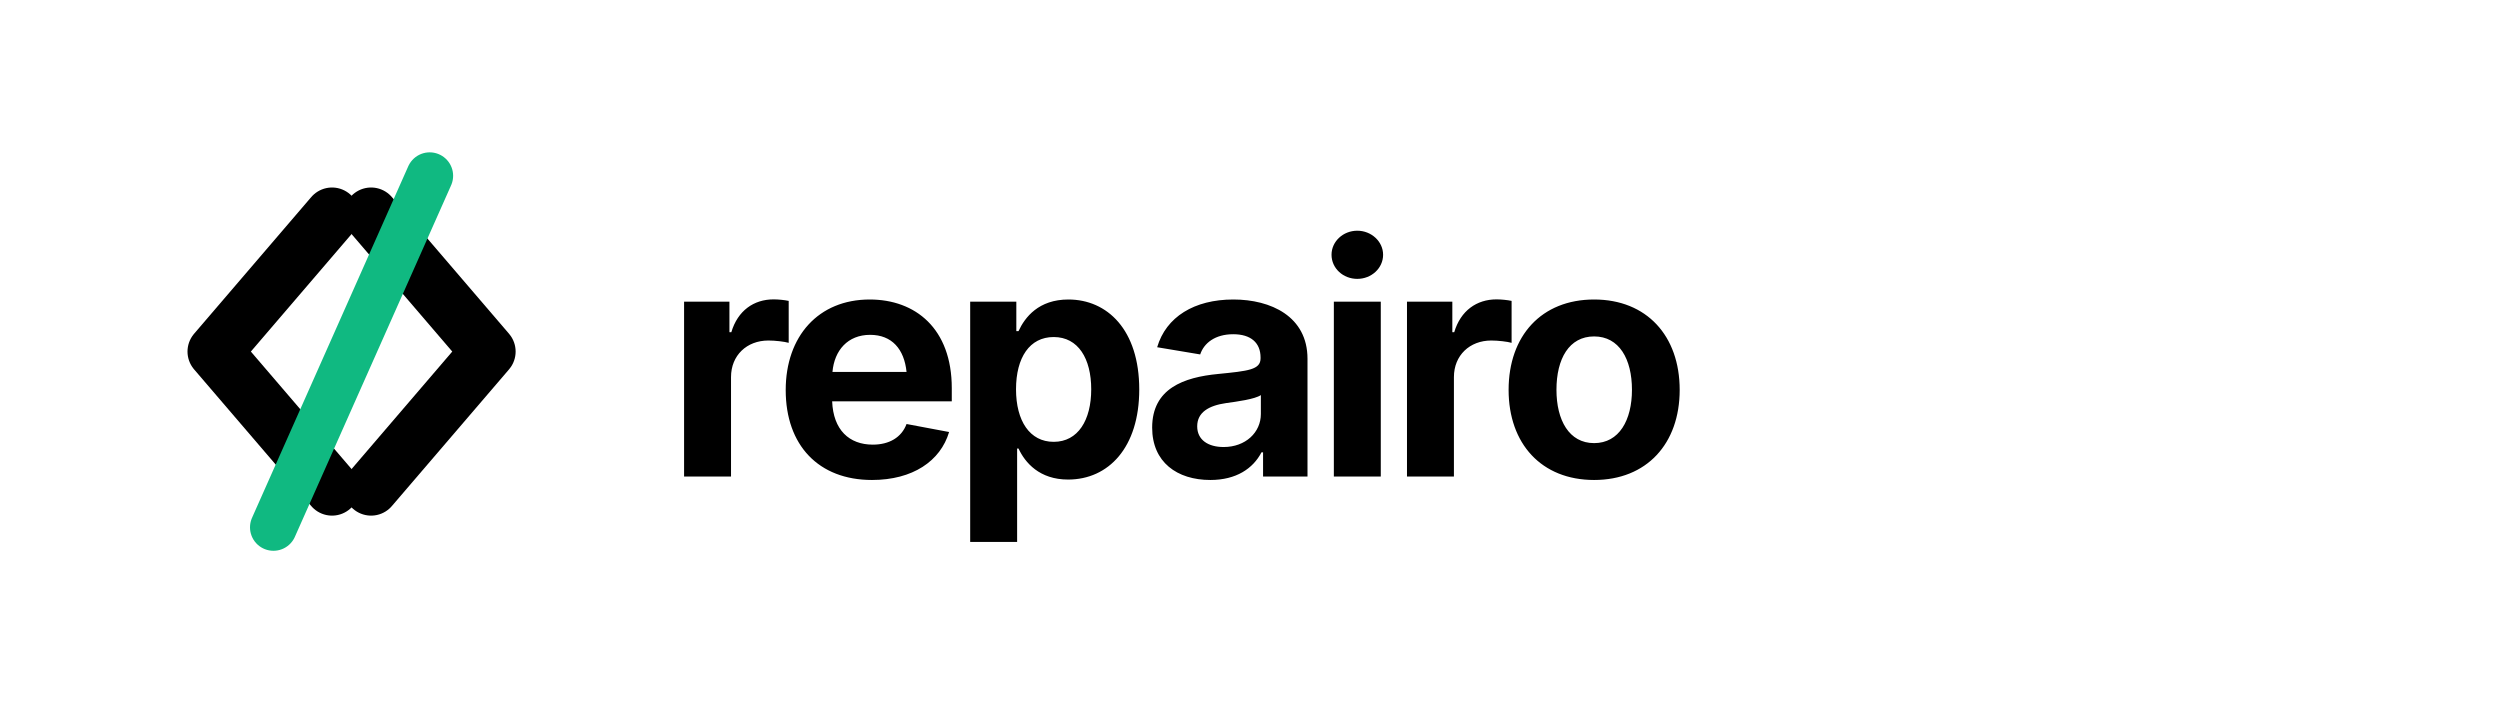
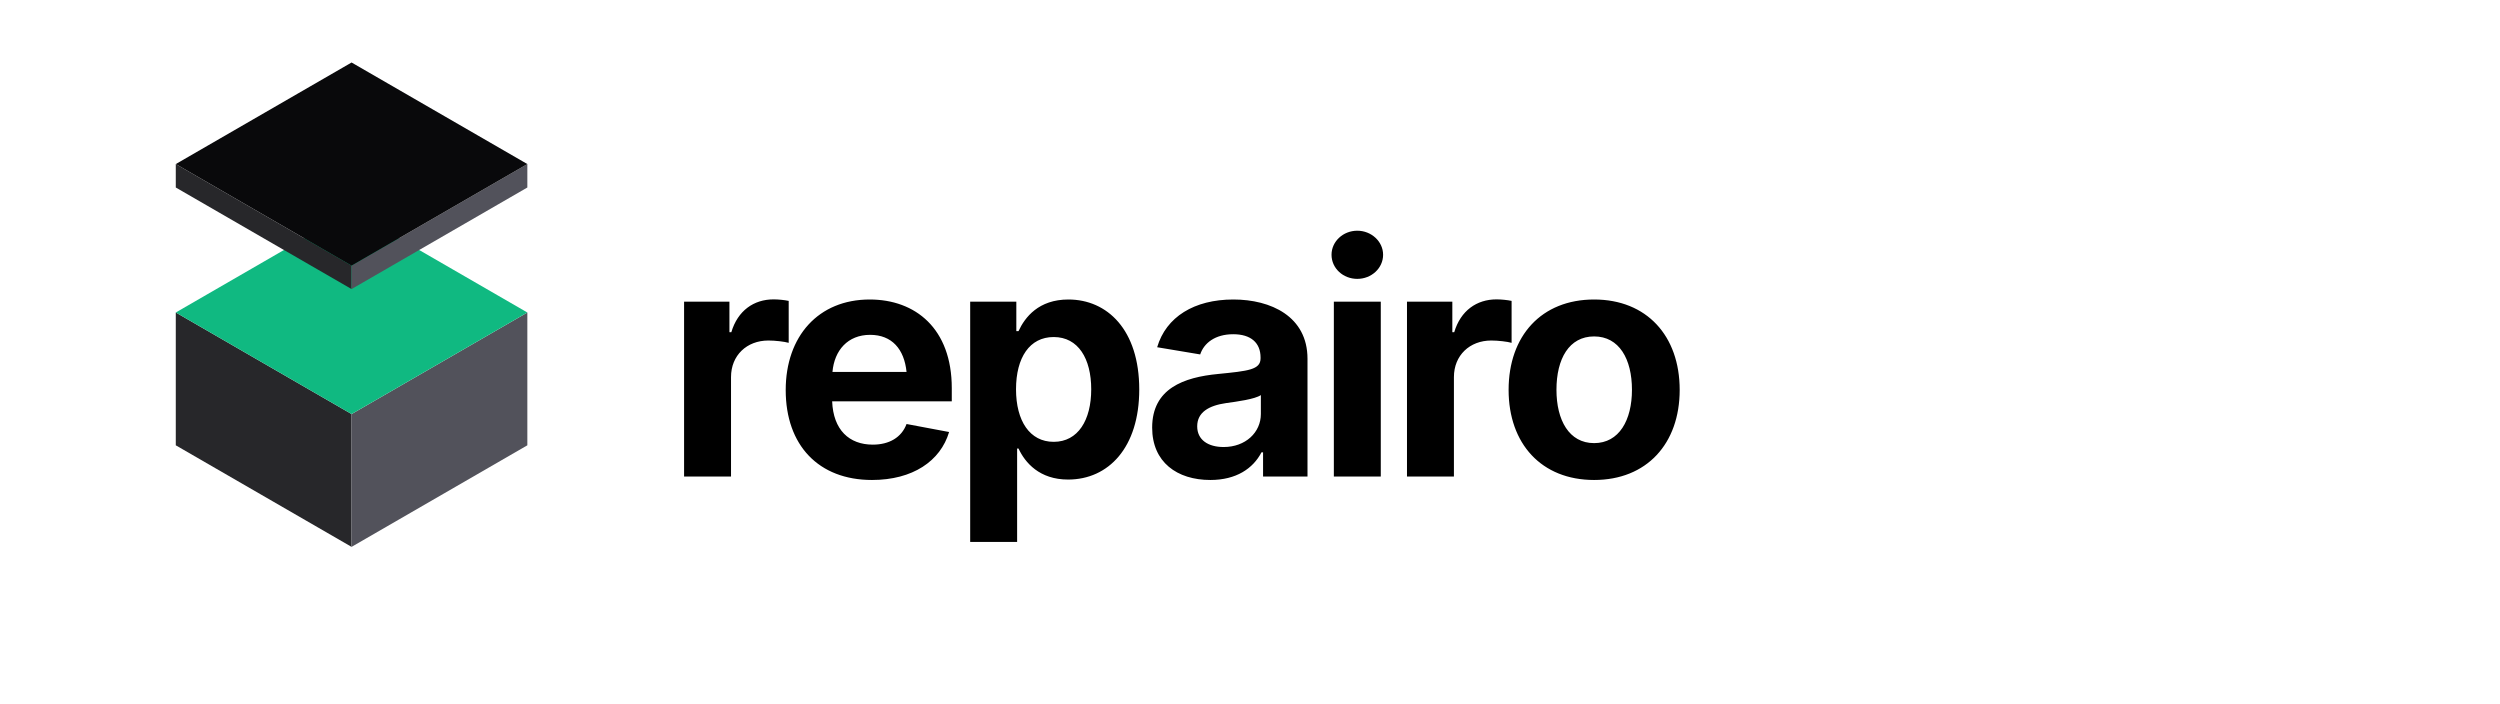
<svg xmlns="http://www.w3.org/2000/svg" viewBox="0 0 640 180" width="640" height="180">
-   <g fill="none" stroke-linecap="round" stroke-linejoin="round">
-     <path d="M 85,55 L 55,90 L 85,125" stroke="#000000" stroke-width="14" />
-     <path d="M 95,55 L 125,90 L 95,125" stroke="#000000" stroke-width="14" />
-     <path d="M 70,135 L 110,45" stroke="#10B981" stroke-width="12" />
+   <g stroke-linejoin="round" stroke-linecap="round">
+     <polygon points="45,80 90,106 90,140 45,114" fill="#27272a" />
+     <polygon points="90,106 135,80 135,114 90,140" fill="#52525b" />
+     <polygon points="45,80 90,54 135,80 90,106" fill="#10B981" />
+     <polygon points="45,42 90,68 90,74 45,48" fill="#27272a" />
+     <polygon points="90,68 135,42 135,48 90,74" fill="#52525b" />
+     <polygon points="45,42 90,16 135,42 90,68" fill="#09090b" />
  </g>
  <text x="170" y="122" font-family="Geist, Inter, system-ui, -apple-system, sans-serif" font-size="82" font-weight="700" letter-spacing="-3.5" fill="#000000">repairo</text>
</svg>
